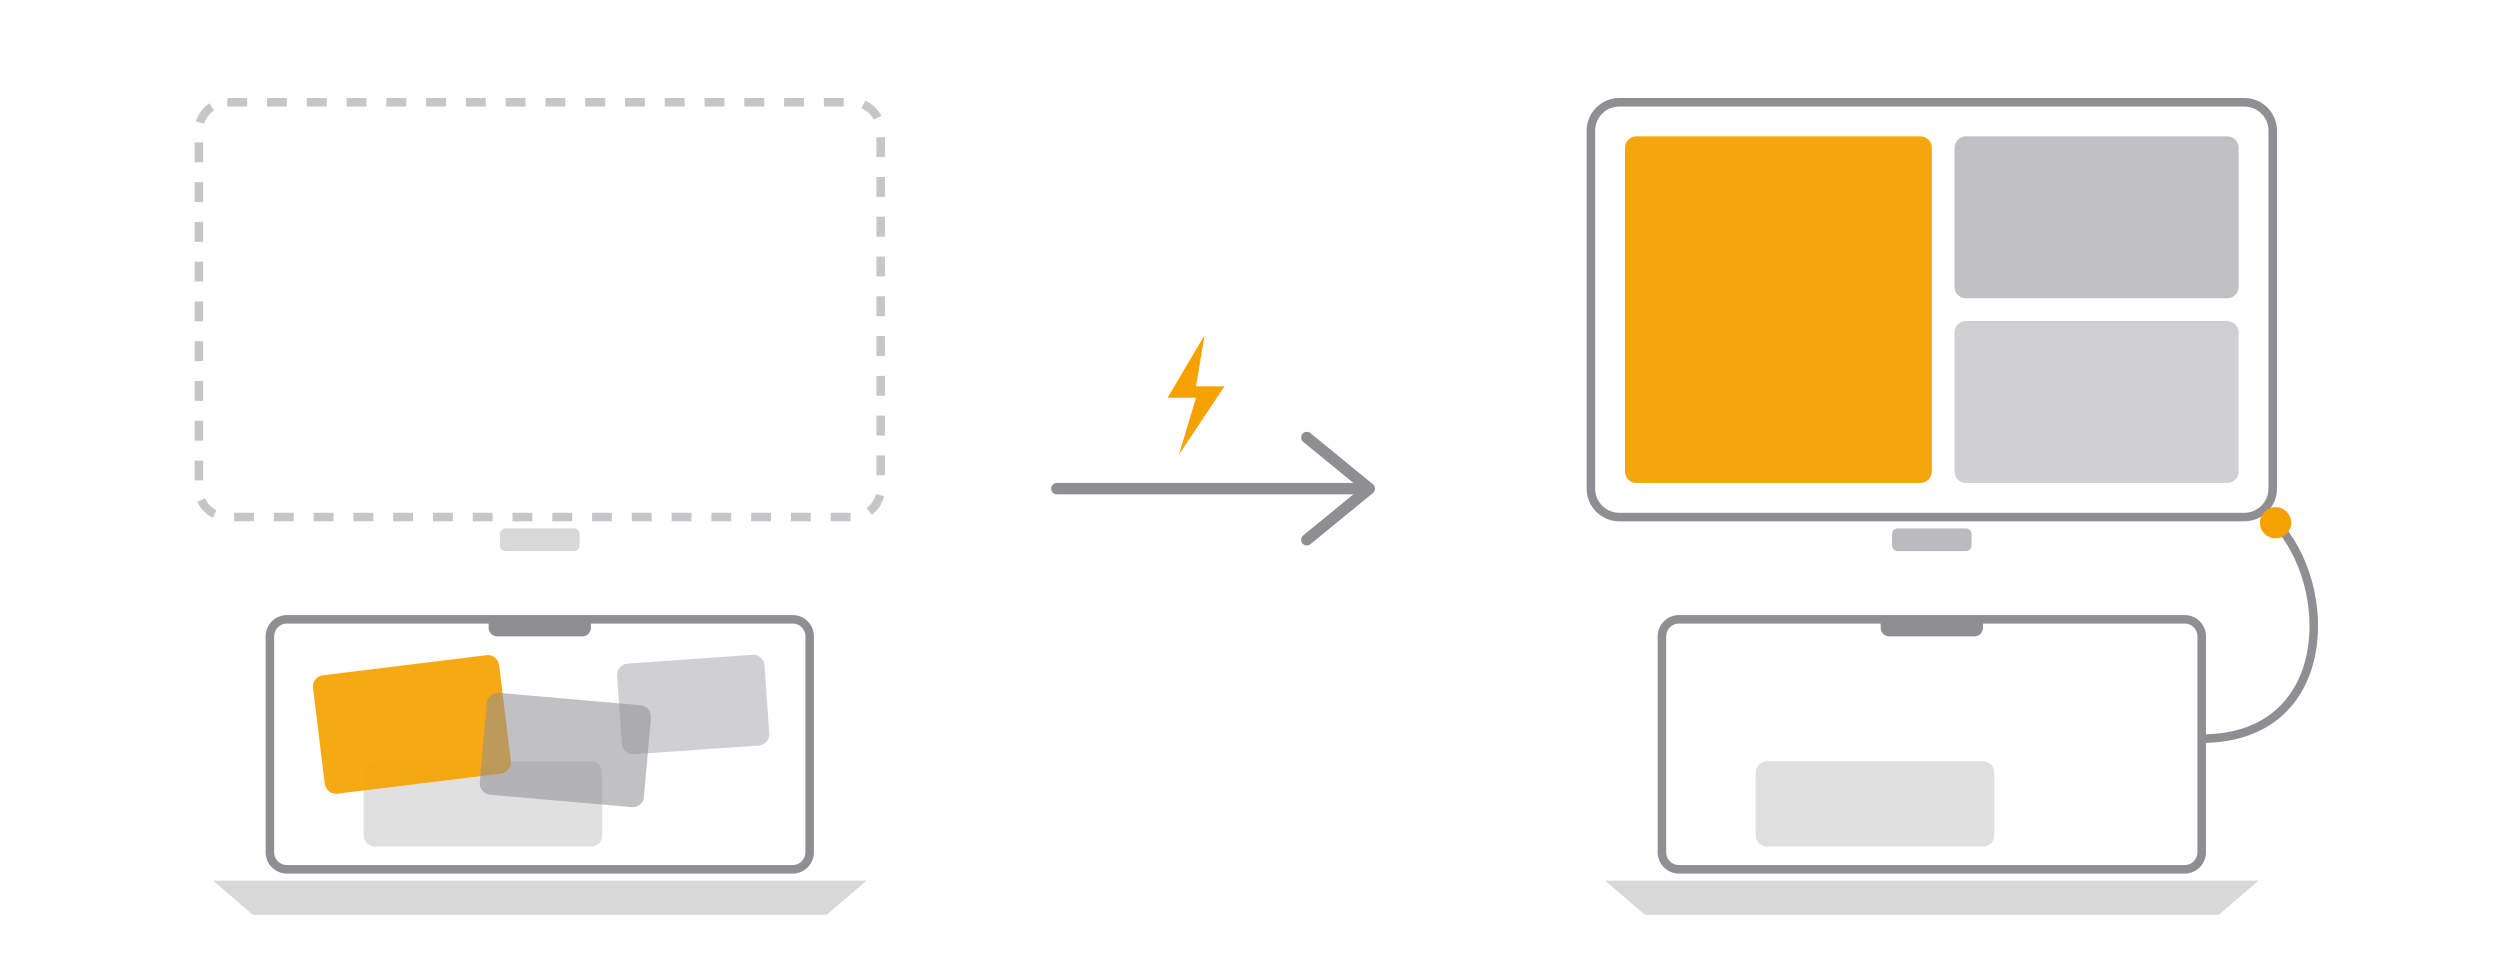
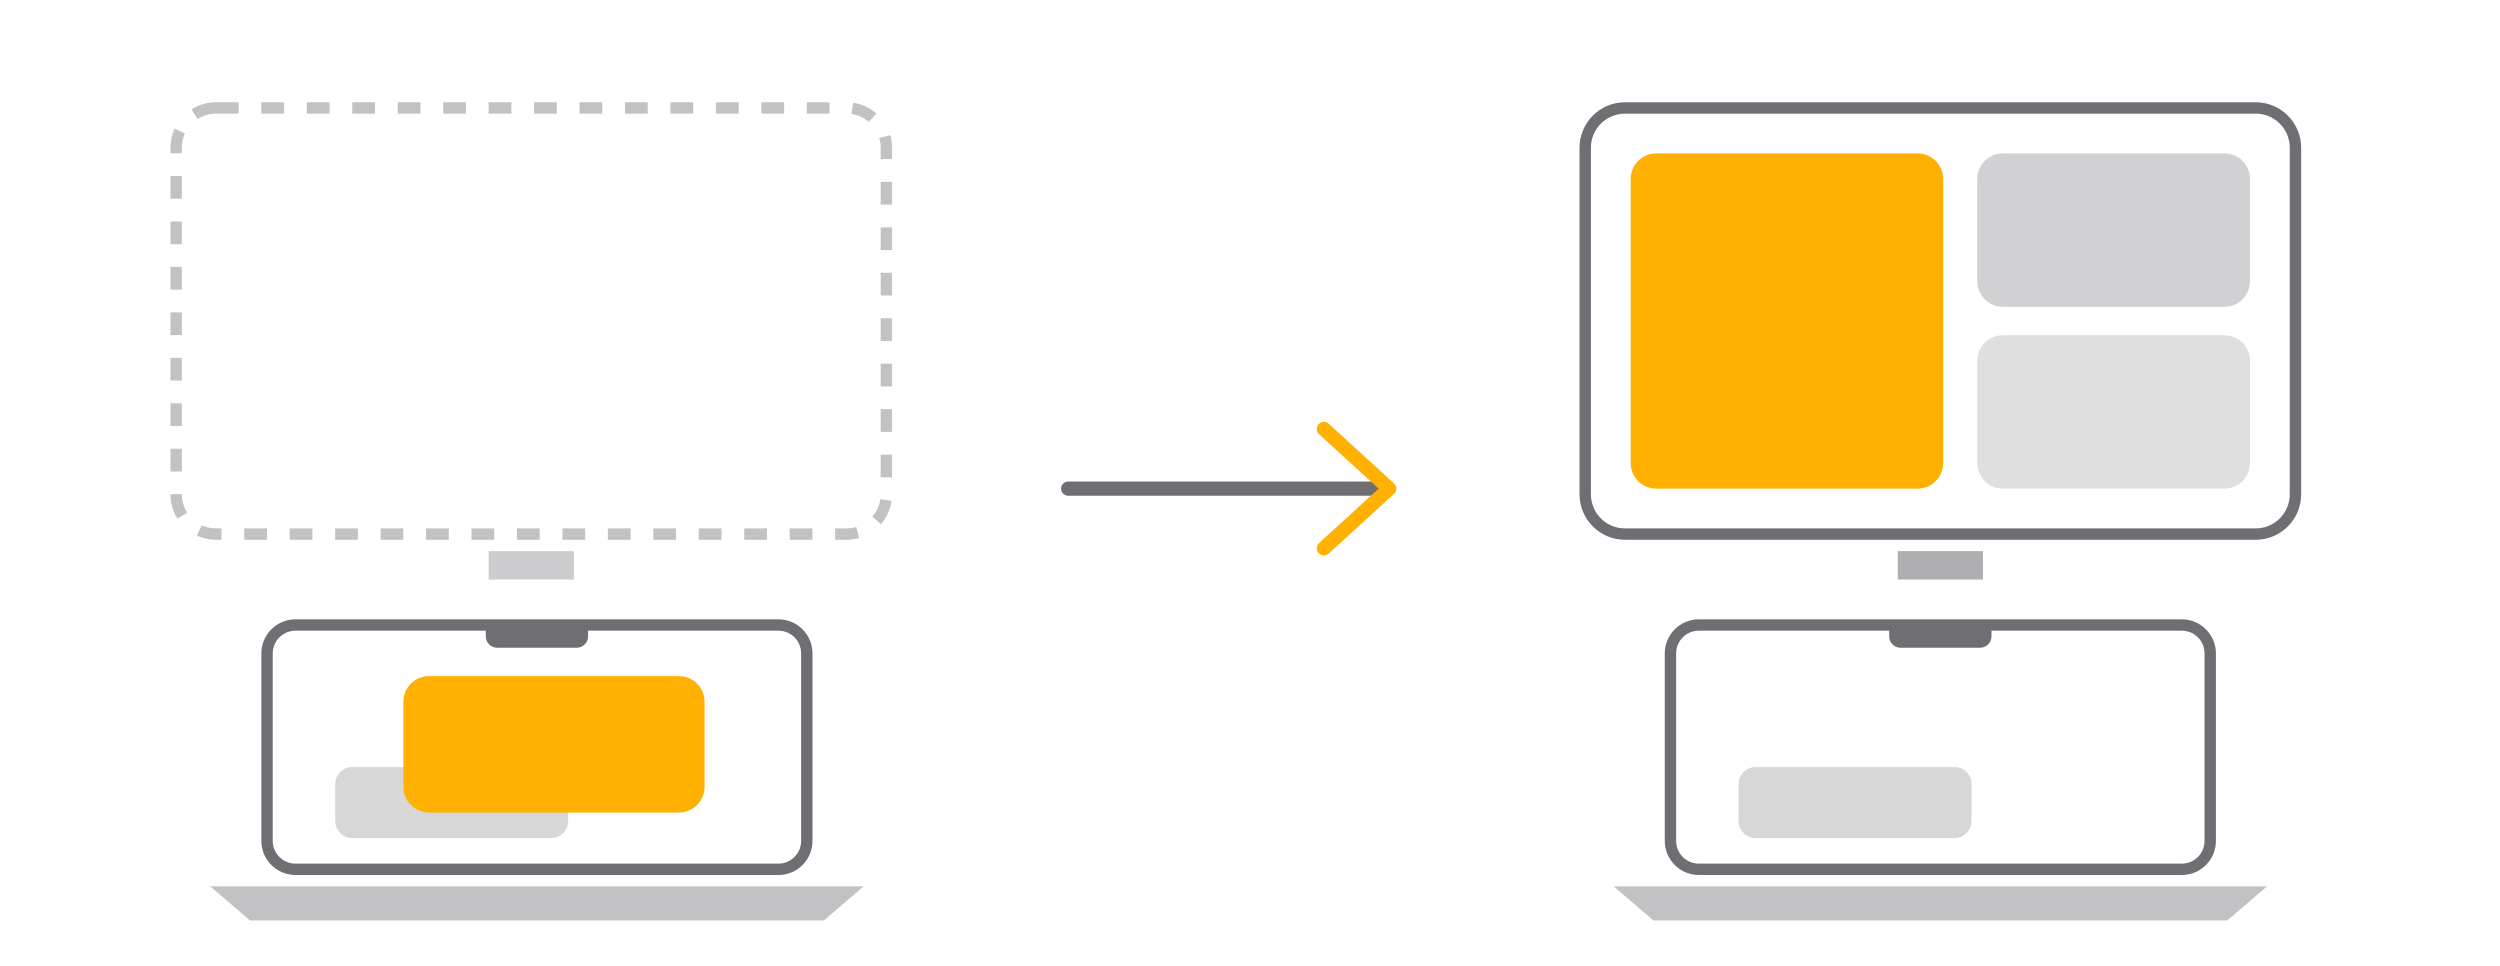
<svg xmlns="http://www.w3.org/2000/svg" viewBox="0 0 880 340" fill="none" role="img" aria-labelledby="title desc">
-   <rect x="70" y="36" width="240" height="146" rx="10" stroke="#8E8E93" stroke-width="3" stroke-dasharray="7 7" opacity="0.5" />
-   <rect x="176" y="186" width="28" height="8" rx="2" fill="#8E8E93" opacity="0.35" />
-   <rect x="95" y="218" width="190" height="88" rx="6" stroke="#8E8E93" stroke-width="3" />
-   <path d="M172 218 h36 v3 a3 3 0 0 1 -3 3 h-30 a3 3 0 0 1 -3 -3 z" fill="#8E8E93" />
-   <path d="M75 310 h230 l-14 12 h-202 z" fill="#8E8E93" opacity="0.35" />
-   <rect x="128" y="268" width="84" height="30" rx="4" fill="#8E8E93" opacity="0.28" />
-   <rect x="112" y="234" width="66" height="42" rx="4" fill="#F5A200" opacity="0.92" transform="rotate(-7 145 255)" />
-   <rect x="170" y="246" width="58" height="36" rx="4" fill="#8E8E93" opacity="0.55" transform="rotate(5 199 264)" />
-   <rect x="218" y="232" width="52" height="32" rx="4" fill="#8E8E93" opacity="0.42" transform="rotate(-4 244 248)" />
-   <path d="M424 118 l-13 22 h10 l-6 20 16 -24 h-10 z" fill="#F5A200" />
-   <g stroke="#8E8E93" stroke-width="4" stroke-linecap="round" stroke-linejoin="round">
-     <path d="M372 172 H478" />
-     <path d="M460 154 L482 172 L460 190" />
-   </g>
-   <rect x="560" y="36" width="240" height="146" rx="10" stroke="#8E8E93" stroke-width="3" />
-   <rect x="666" y="186" width="28" height="8" rx="2" fill="#8E8E93" opacity="0.6" />
-   <rect x="572" y="48" width="108" height="122" rx="4" fill="#F5A200" opacity="0.95" />
-   <rect x="688" y="48" width="100" height="57" rx="4" fill="#8E8E93" opacity="0.55" />
-   <rect x="688" y="113" width="100" height="57" rx="4" fill="#8E8E93" opacity="0.42" />
-   <rect x="585" y="218" width="190" height="88" rx="6" stroke="#8E8E93" stroke-width="3" />
-   <path d="M662 218 h36 v3 a3 3 0 0 1 -3 3 h-30 a3 3 0 0 1 -3 -3 z" fill="#8E8E93" />
-   <path d="M565 310 h230 l-14 12 h-202 z" fill="#8E8E93" opacity="0.35" />
-   <rect x="618" y="268" width="84" height="30" rx="4" fill="#8E8E93" opacity="0.28" />
-   <path d="M775 260 C 822 260 822 206 801 184" stroke="#8E8E93" stroke-width="3" />
-   <circle cx="801" cy="184" r="5.5" fill="#F5A200" />
+   <rect x="62" y="38" width="250" height="150" rx="14" stroke="#6E6E73" stroke-width="4" stroke-dasharray="8 8" opacity="0.42" />
+   <path d="M172 194h30v10h-30z" fill="#6E6E73" opacity="0.35" />
+   <rect x="94" y="220" width="190" height="86" rx="10" stroke="#6E6E73" stroke-width="4" />
+   <path d="M171 220h36v4a4 4 0 0 1-4 4h-28a4 4 0 0 1-4-4z" fill="#6E6E73" />
+   <path d="M74 312h230l-14 12H88z" fill="#6E6E73" opacity="0.42" />
+   <rect x="118" y="270" width="82" height="25" rx="6" fill="#6E6E73" opacity="0.28" />
+   <rect x="142" y="238" width="106" height="48" rx="9" fill="#FFB000" />
+   <path d="M376 172h112" stroke="#6E6E73" stroke-width="5" stroke-linecap="round" />
+   <path d="m466 151 23 21-23 21" stroke="#FFB000" stroke-width="5" stroke-linecap="round" stroke-linejoin="round" />
+   <rect x="558" y="38" width="250" height="150" rx="14" stroke="#6E6E73" stroke-width="4" />
+   <path d="M668 194h30v10h-30z" fill="#6E6E73" opacity="0.55" />
+   <rect x="574" y="54" width="110" height="118" rx="9" fill="#FFB000" />
+   <rect x="696" y="54" width="96" height="54" rx="9" fill="#6E6E73" opacity="0.32" />
+   <rect x="696" y="118" width="96" height="54" rx="9" fill="#6E6E73" opacity="0.22" />
+   <rect x="588" y="220" width="190" height="86" rx="10" stroke="#6E6E73" stroke-width="4" />
+   <path d="M665 220h36v4a4 4 0 0 1-4 4h-28a4 4 0 0 1-4-4z" fill="#6E6E73" />
+   <path d="M568 312h230l-14 12H582z" fill="#6E6E73" opacity="0.42" />
+   <rect x="612" y="270" width="82" height="25" rx="6" fill="#6E6E73" opacity="0.28" />
</svg>
